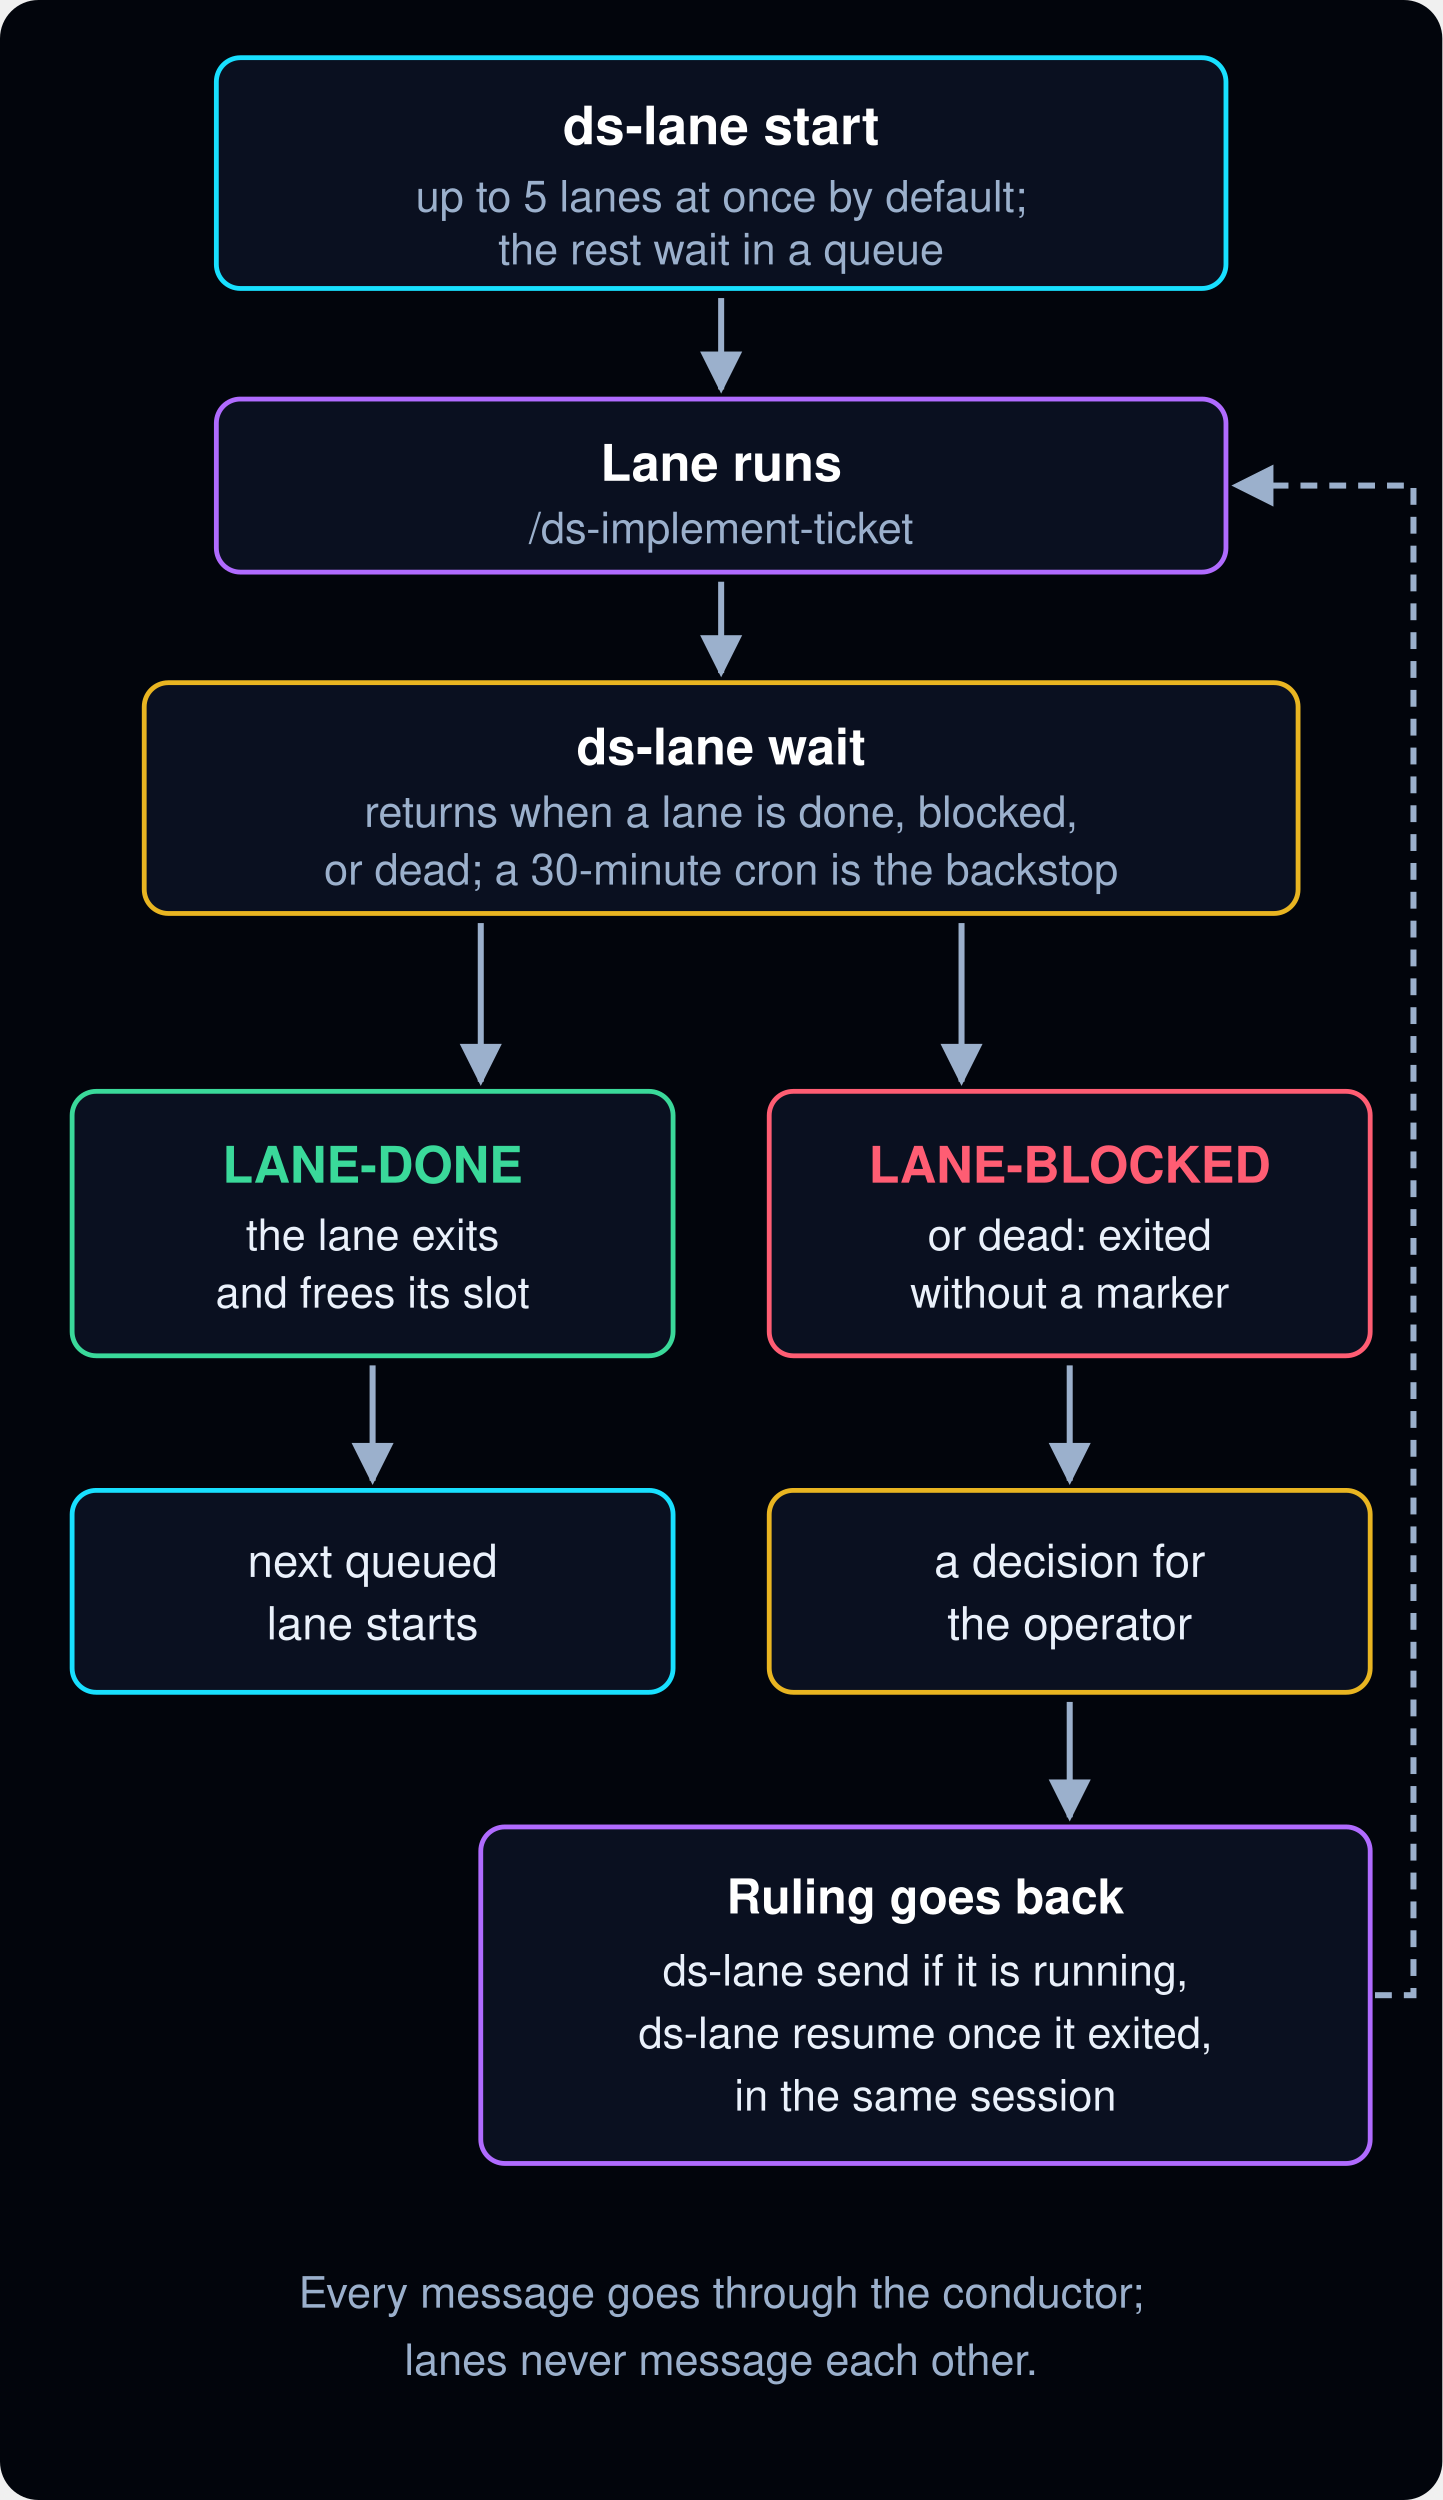
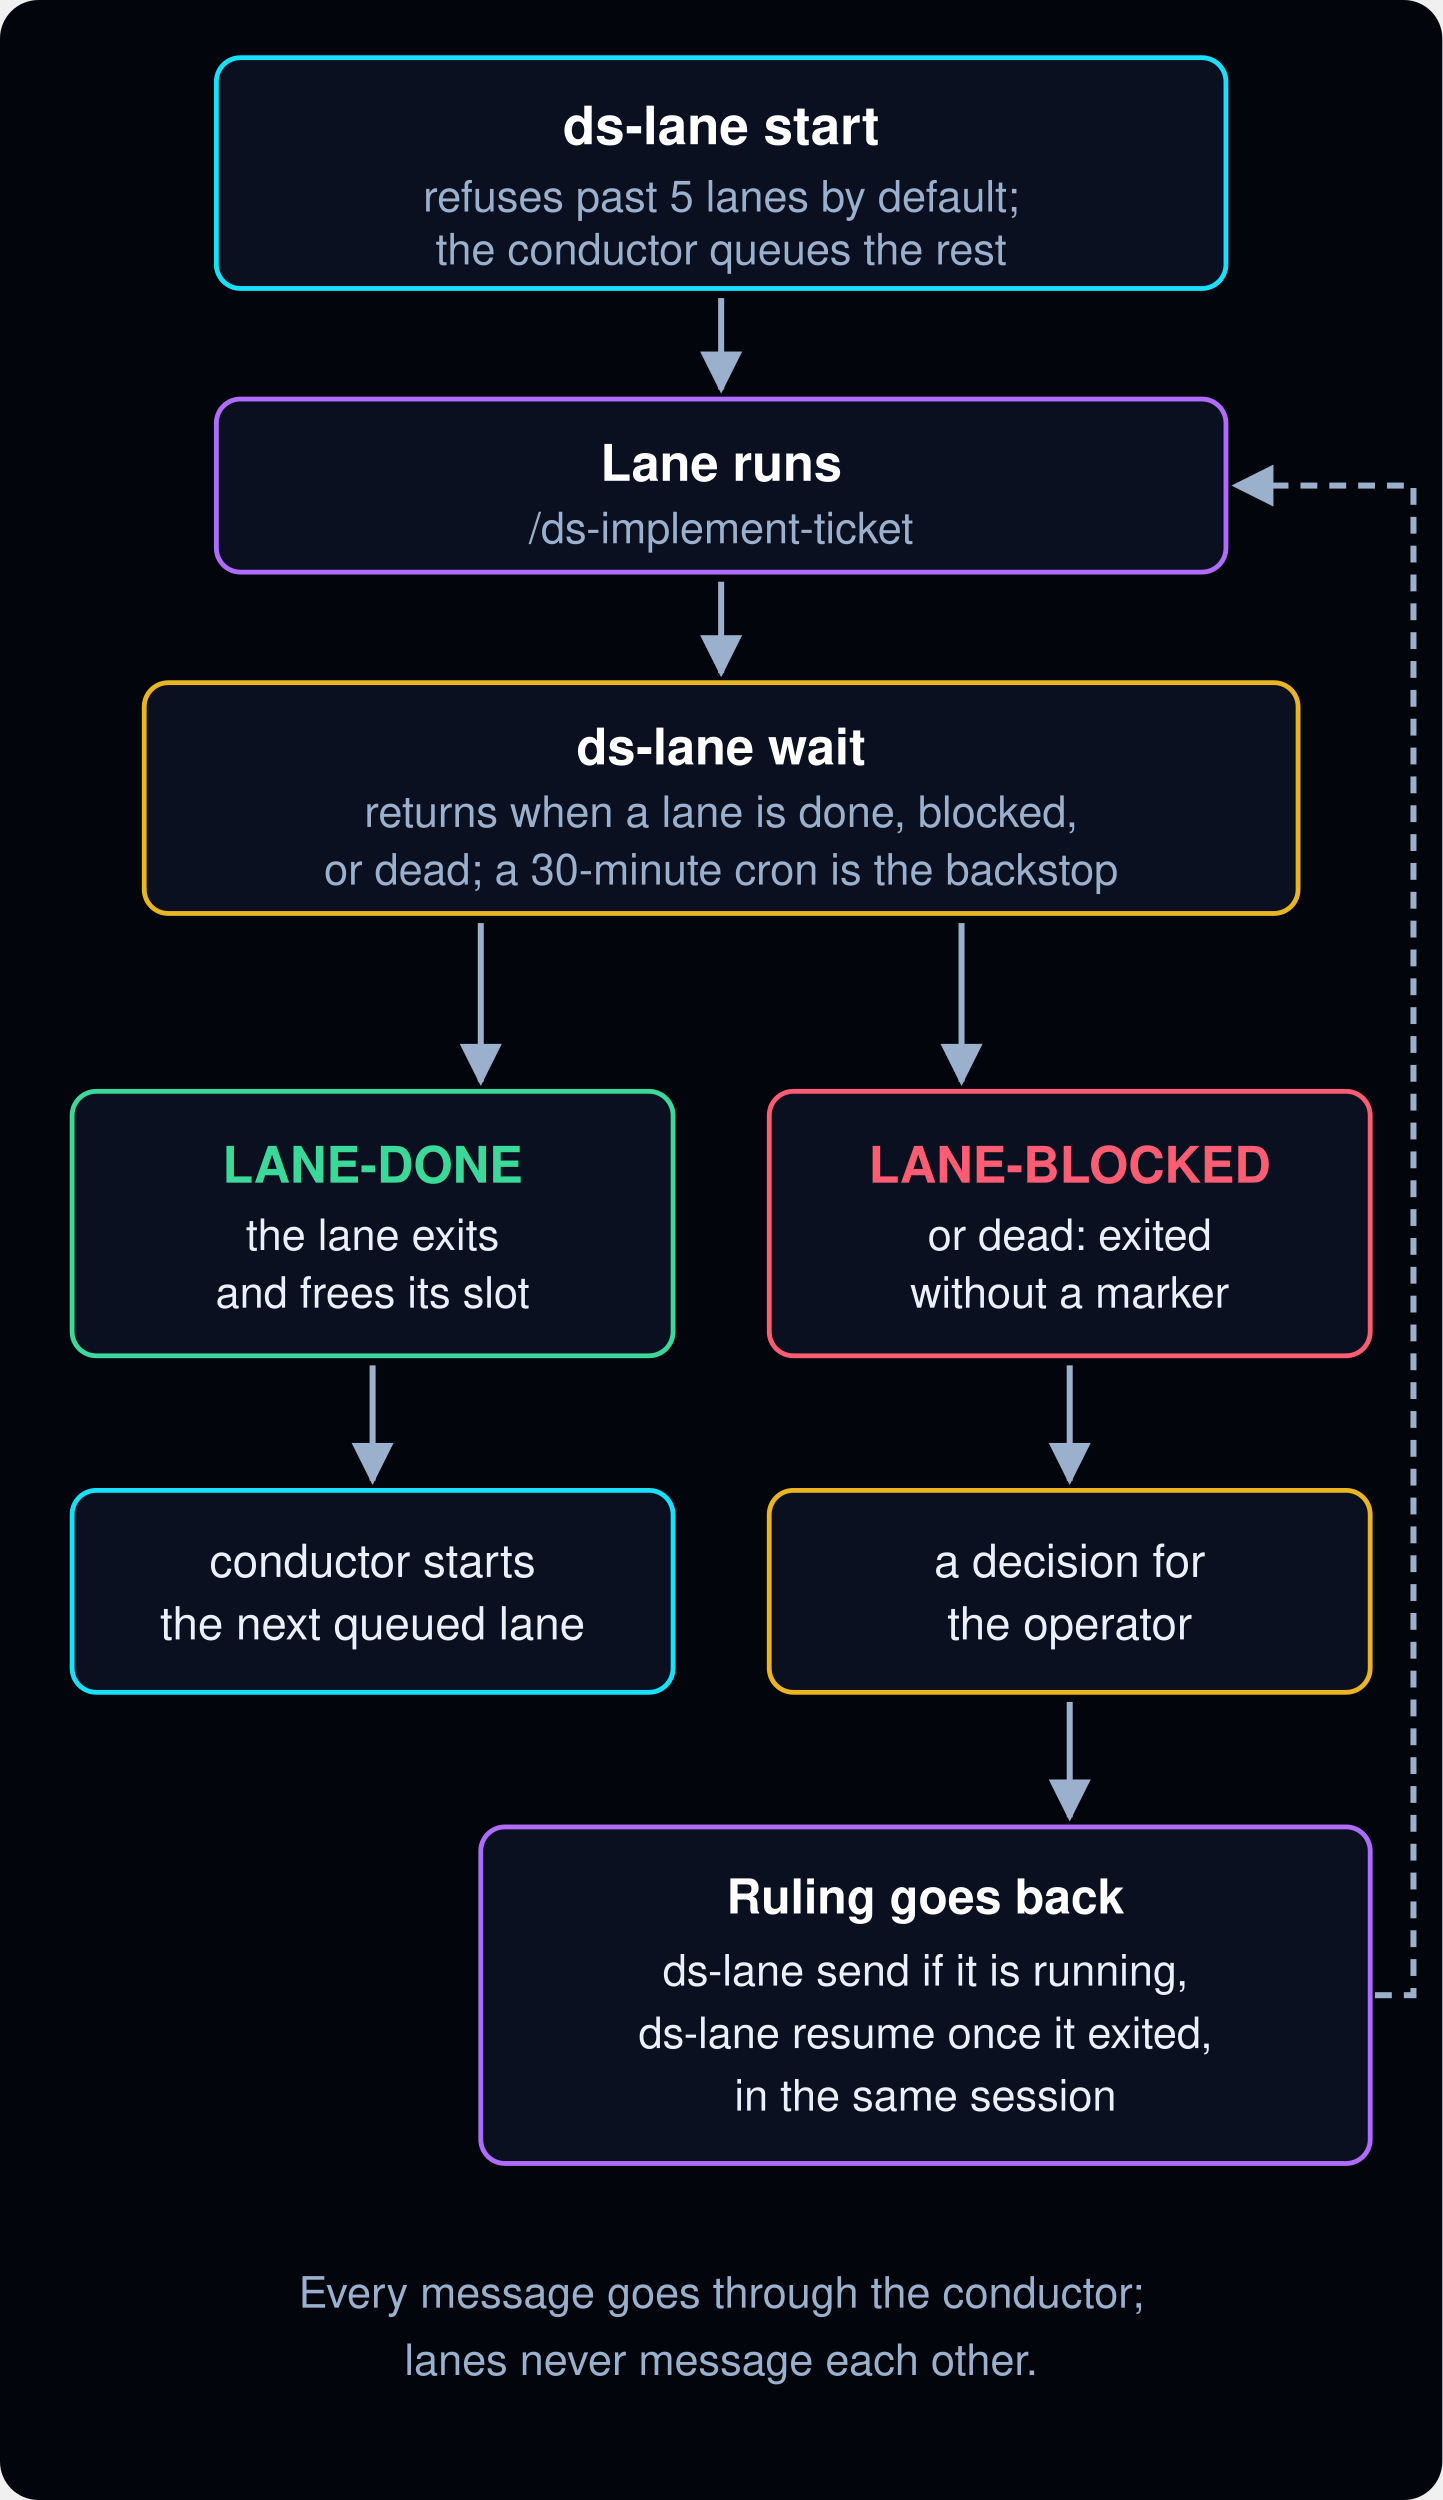
<svg xmlns="http://www.w3.org/2000/svg" viewBox="0 0 600 1040" width="600" height="1040" role="img" aria-labelledby="t d">
  <defs>
    <marker id="ah" viewBox="0 0 10 10" refX="9" refY="5" markerWidth="7" markerHeight="7" orient="auto-start-reverse">
      <path d="M0,0 L10,5 L0,10 z" fill="#9bb0cc" />
    </marker>
  </defs>
  <rect x="0" y="0" width="600" height="1040" rx="16" fill="#02050C" />
  <g font-family="'Nunito Sans', Helvetica, Arial, sans-serif" text-anchor="middle">
    <rect x="90" y="24" width="420" height="96" rx="10" fill="#0A1020" stroke="#18E0FF" stroke-width="2" />
    <text x="300" y="60" font-size="22" font-weight="700" fill="#ffffff">ds-lane start</text>
-     <text x="300" y="88" font-size="18" fill="#9bb0cc">up to 5 lanes at once by default;</text>
-     <text x="300" y="110" font-size="18" fill="#9bb0cc">the rest wait in a queue</text>
+     <text x="300" y="88" font-size="18" fill="#9bb0cc">refuses past 5 lanes by default;</text>
+     <text x="300" y="110" font-size="18" fill="#9bb0cc">the conductor queues the rest</text>
    <line x1="300" y1="124" x2="300" y2="162" stroke="#9bb0cc" stroke-width="2.5" marker-end="url(#ah)" />
    <rect x="90" y="166" width="420" height="72" rx="10" fill="#0A1020" stroke="#b06bff" stroke-width="2" />
    <text x="300" y="200" font-size="21" font-weight="700" fill="#ffffff">Lane runs</text>
    <text x="300" y="226" font-size="18" fill="#9bb0cc">/ds-implement-ticket</text>
    <line x1="300" y1="242" x2="300" y2="280" stroke="#9bb0cc" stroke-width="2.5" marker-end="url(#ah)" />
    <rect x="60" y="284" width="480" height="96" rx="10" fill="#0A1020" stroke="#E9B521" stroke-width="2" />
    <text x="300" y="318" font-size="21" font-weight="700" fill="#ffffff">ds-lane wait</text>
    <text x="300" y="344" font-size="18" fill="#9bb0cc">returns when a lane is done, blocked,</text>
    <text x="300" y="368" font-size="18" fill="#9bb0cc">or dead; a 30-minute cron is the backstop</text>
    <path d="M200,384 L200,450" fill="none" stroke="#9bb0cc" stroke-width="2.5" marker-end="url(#ah)" />
    <path d="M400,384 L400,450" fill="none" stroke="#9bb0cc" stroke-width="2.5" marker-end="url(#ah)" />
    <rect x="30" y="454" width="250" height="110" rx="10" fill="#0A1020" stroke="#3ad99a" stroke-width="2" />
    <text x="155" y="492" font-size="21" font-weight="700" fill="#3ad99a">LANE-DONE</text>
    <text x="155" y="520" font-size="18" fill="#eaf1fb">the lane exits</text>
    <text x="155" y="544" font-size="18" fill="#eaf1fb">and frees its slot</text>
    <rect x="320" y="454" width="250" height="110" rx="10" fill="#0A1020" stroke="#ff5d73" stroke-width="2" />
    <text x="445" y="492" font-size="21" font-weight="700" fill="#ff5d73">LANE-BLOCKED</text>
    <text x="445" y="520" font-size="18" fill="#eaf1fb">or dead: exited</text>
    <text x="445" y="544" font-size="18" fill="#eaf1fb">without a marker</text>
    <line x1="155" y1="568" x2="155" y2="616" stroke="#9bb0cc" stroke-width="2.5" marker-end="url(#ah)" />
    <rect x="30" y="620" width="250" height="84" rx="10" fill="#0A1020" stroke="#18E0FF" stroke-width="2" />
-     <text x="155" y="656" font-size="19" fill="#eaf1fb">next queued</text>
-     <text x="155" y="682" font-size="19" fill="#eaf1fb">lane starts</text>
+     <text x="155" y="656" font-size="19" fill="#eaf1fb">conductor starts</text>
+     <text x="155" y="682" font-size="19" fill="#eaf1fb">the next queued lane</text>
    <line x1="445" y1="568" x2="445" y2="616" stroke="#9bb0cc" stroke-width="2.5" marker-end="url(#ah)" />
    <rect x="320" y="620" width="250" height="84" rx="10" fill="#0A1020" stroke="#E9B521" stroke-width="2" />
    <text x="445" y="656" font-size="19" fill="#eaf1fb">a decision for</text>
    <text x="445" y="682" font-size="19" fill="#eaf1fb">the operator</text>
    <line x1="445" y1="708" x2="445" y2="756" stroke="#9bb0cc" stroke-width="2.5" marker-end="url(#ah)" />
    <rect x="200" y="760" width="370" height="140" rx="10" fill="#0A1020" stroke="#b06bff" stroke-width="2" />
    <text x="385" y="796" font-size="20" font-weight="700" fill="#ffffff">Ruling goes back</text>
    <text x="385" y="826" font-size="18" fill="#eaf1fb">ds-lane send if it is running,</text>
    <text x="385" y="852" font-size="18" fill="#eaf1fb">ds-lane resume once it exited,</text>
    <text x="385" y="878" font-size="18" fill="#eaf1fb">in the same session</text>
    <path d="M572,830 L588,830 L588,202 L514,202" fill="none" stroke="#9bb0cc" stroke-width="2.5" stroke-dasharray="7 5" marker-end="url(#ah)" />
    <text x="300" y="960" font-size="18" fill="#9bb0cc">Every message goes through the conductor;</text>
    <text x="300" y="988" font-size="18" fill="#9bb0cc">lanes never message each other.</text>
  </g>
</svg>
